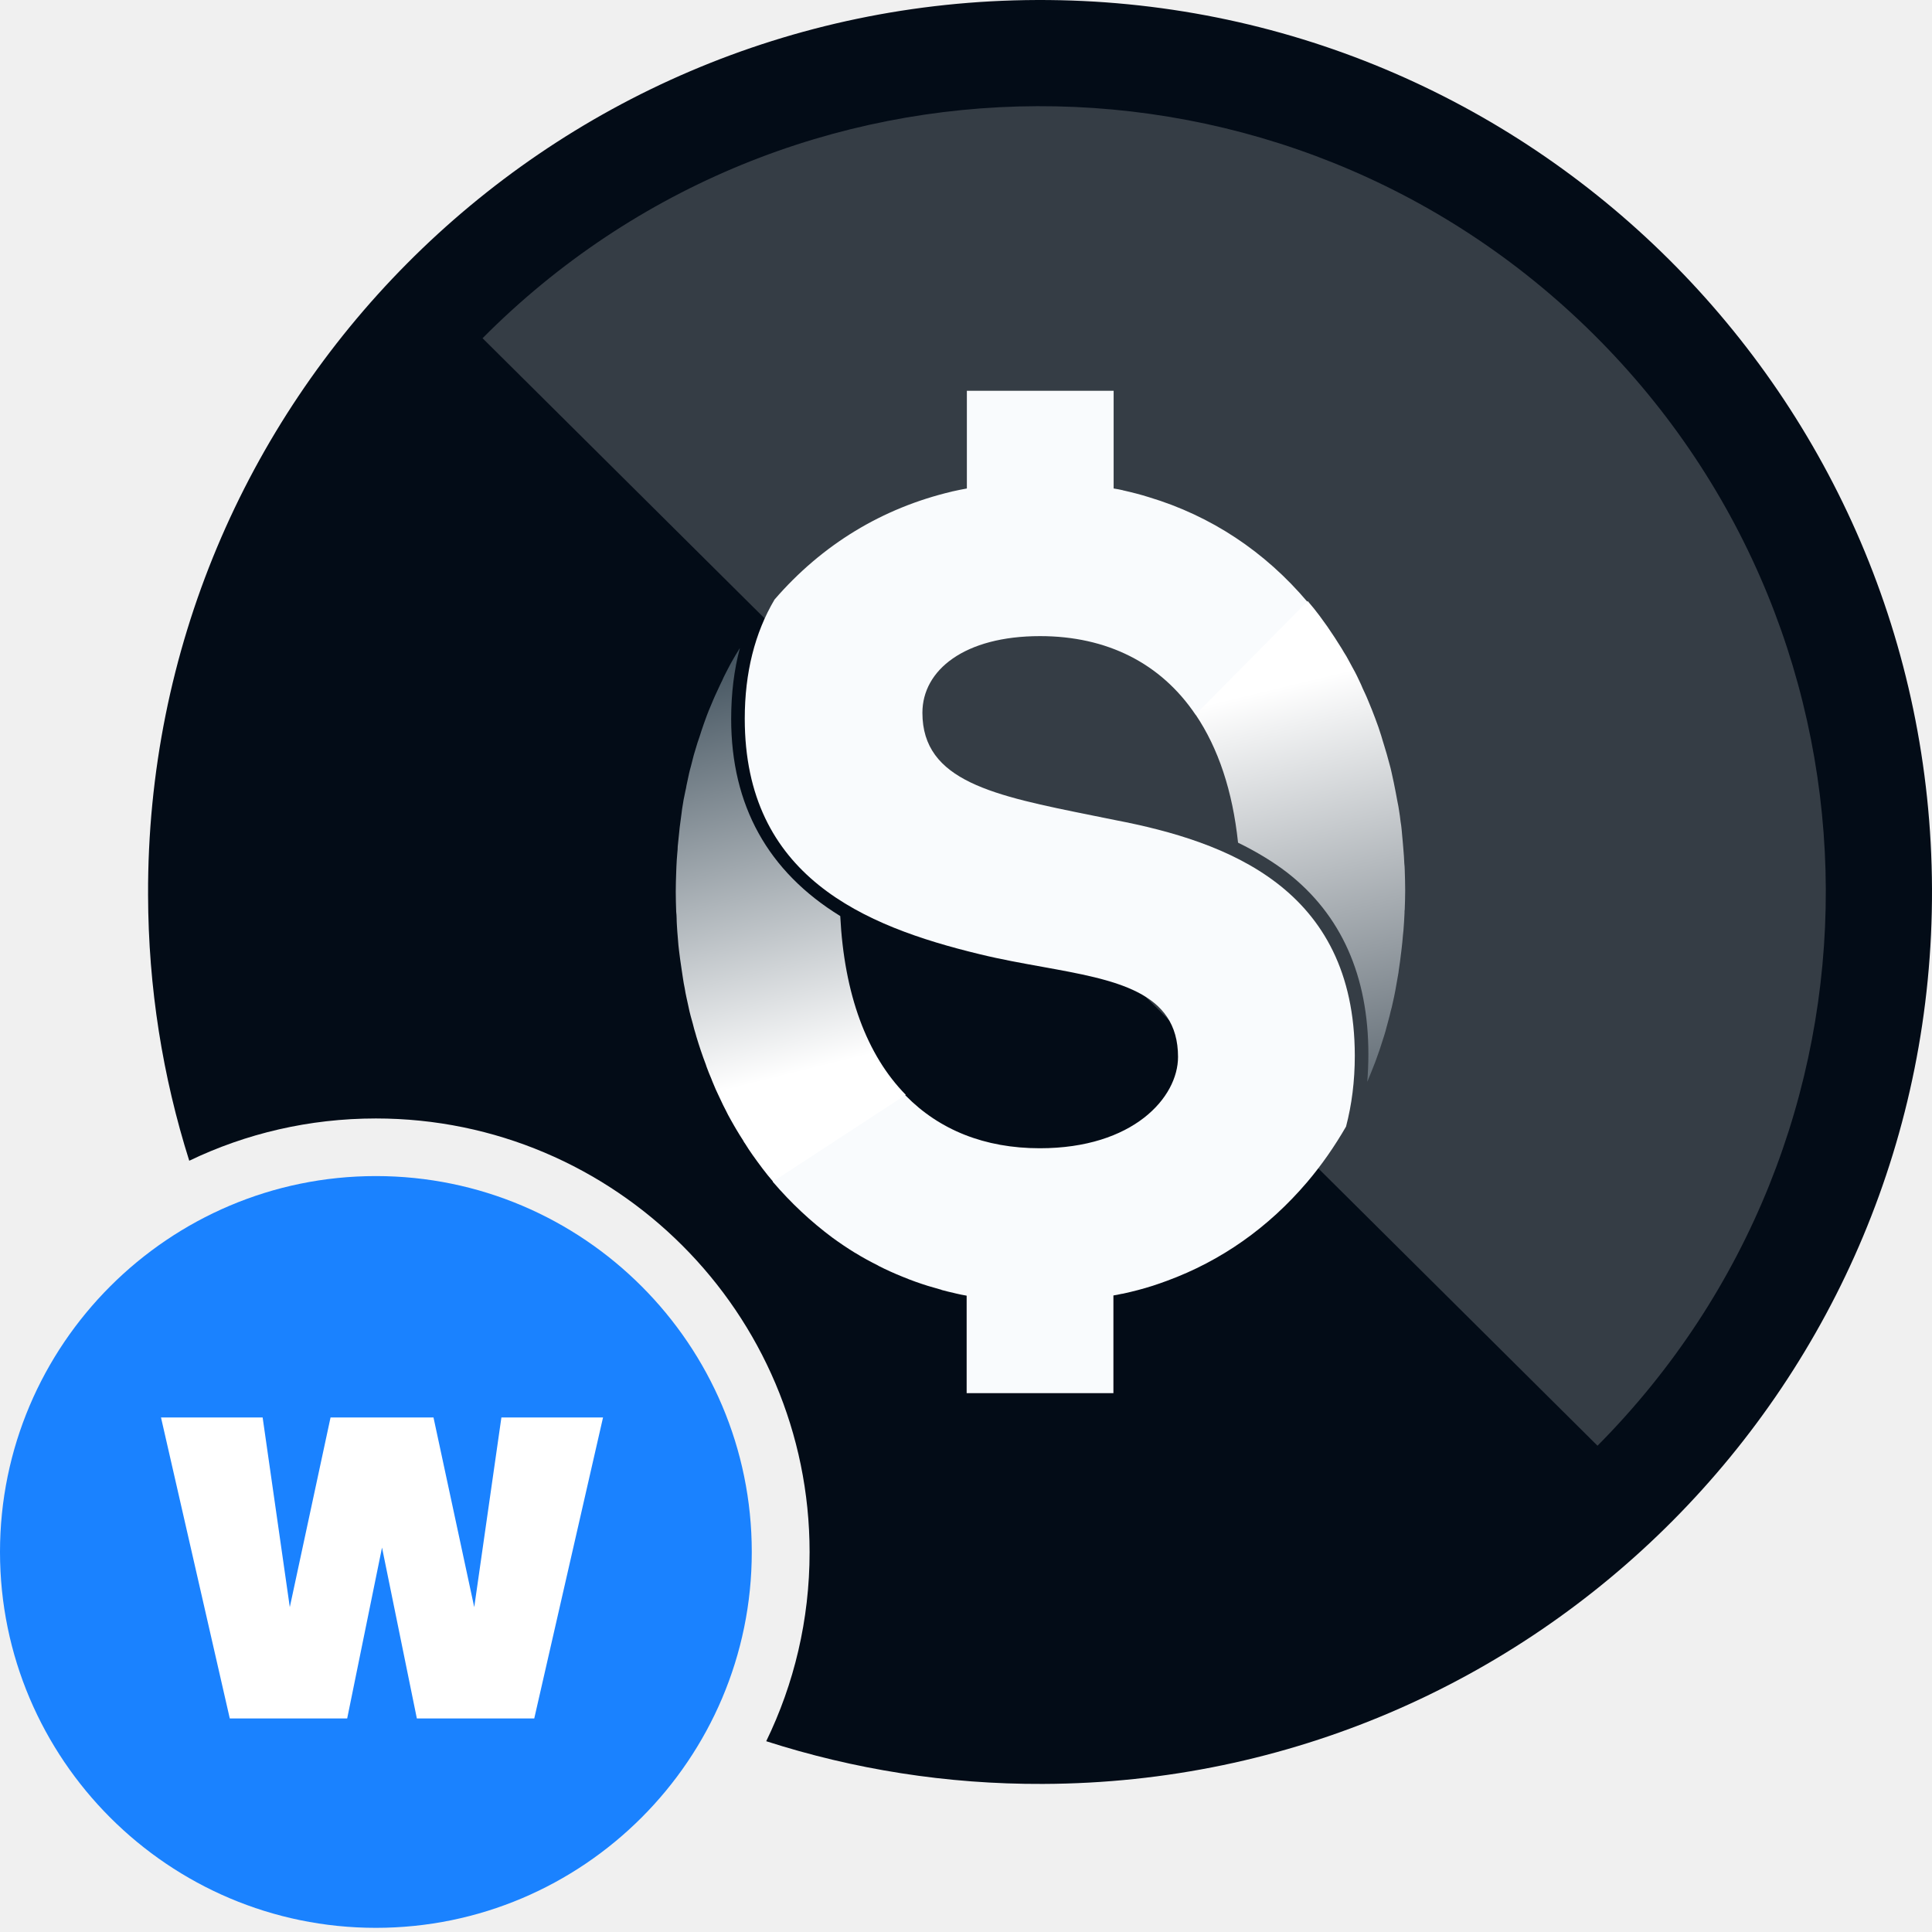
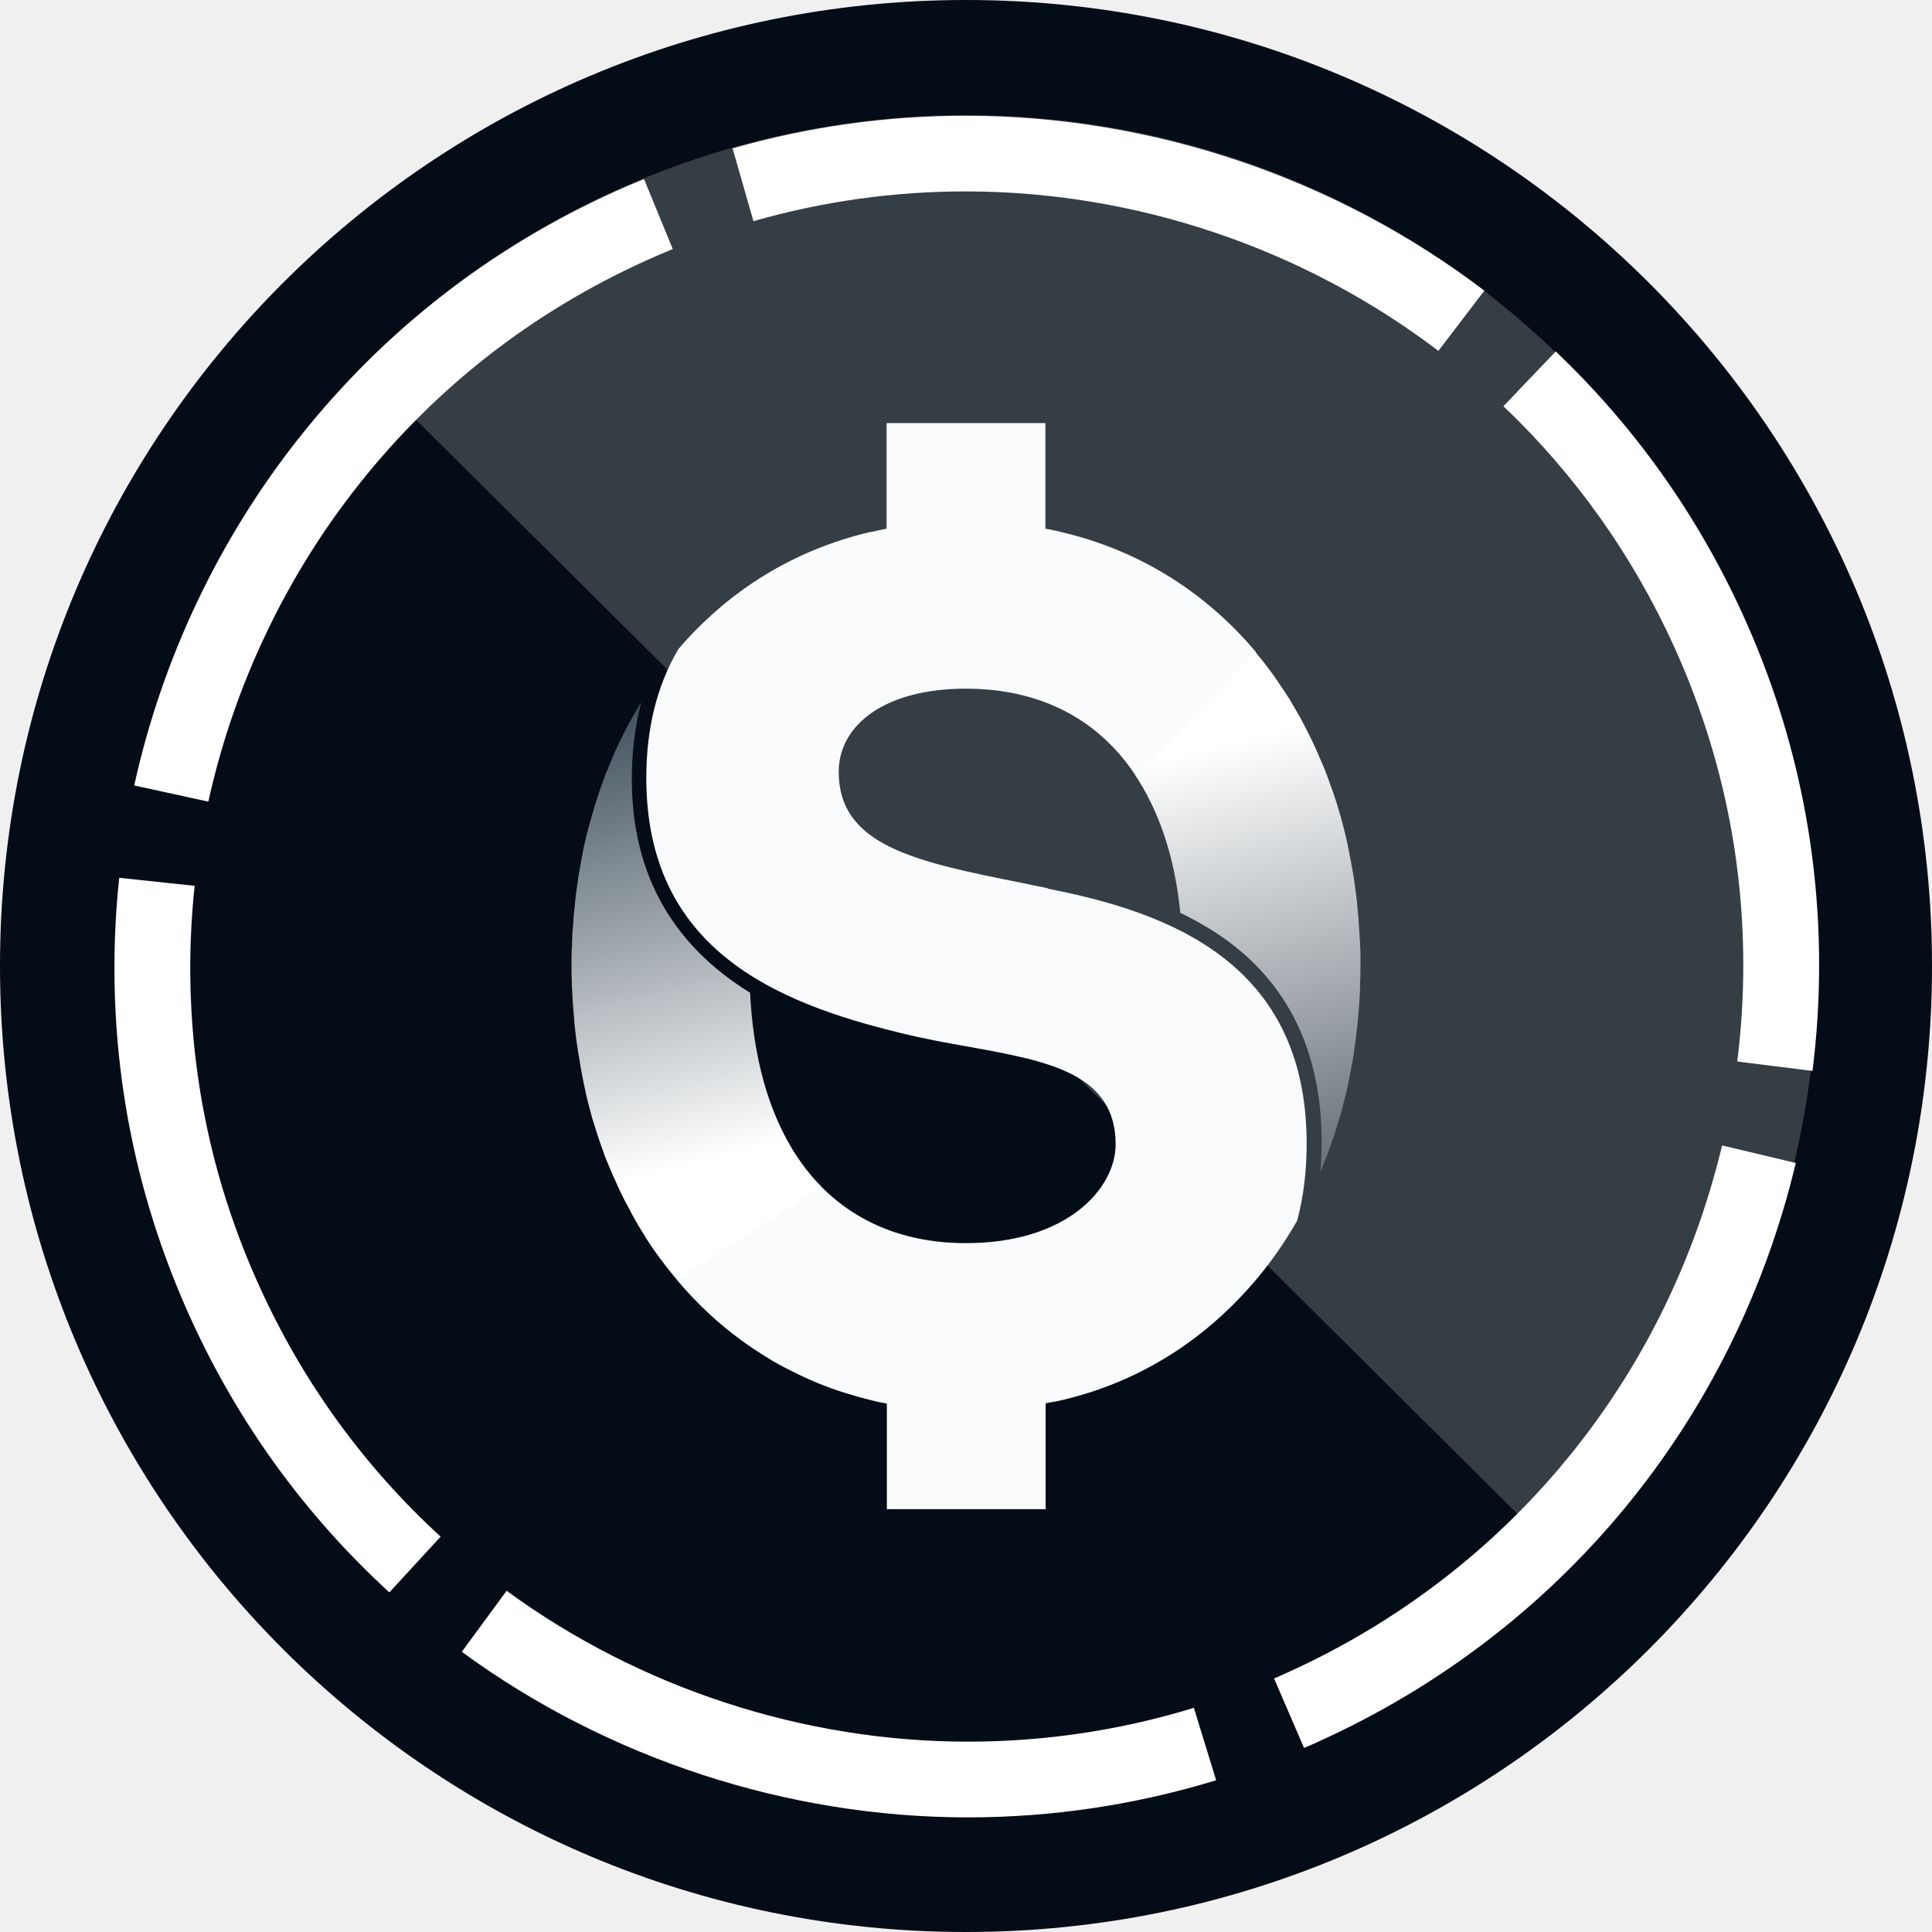
- <svg xmlns="http://www.w3.org/2000/svg" width="300" height="300" viewBox="0 0 300 300" fill="none">
-   <g clip-path="url(#clip0_78_628)">
-     <path d="M161.019 0.001C84.523 0.273 22.72 62.484 22.992 138.98C23.026 153.368 25.271 167.212 29.387 180.239C38.162 176.021 47.992 173.674 58.366 173.674C95.509 173.674 125.713 203.878 125.713 241.021C125.713 251.531 123.298 261.497 118.978 270.375C132.516 274.728 146.972 277.075 161.971 277.007C238.468 276.735 300.271 214.524 299.999 138.028C299.726 61.531 237.516 -0.271 161.019 0.001Z" fill="#030C17" />
-     <path opacity="0.2" d="M248.06 224.49C295.543 176.667 295.304 99.422 247.481 51.94C199.658 4.457 122.414 4.695 74.931 52.518L248.06 224.49Z" fill="white" />
-     <path d="M173.196 127.348C172.006 127.11 170.815 126.871 169.659 126.633C154.319 123.538 143.231 121.327 143.231 110.681C143.231 104.048 149.761 98.776 161.496 98.776C171.904 98.776 180.271 102.994 185.645 110.987L186.462 111.225L203.128 94.15L203.06 93.504C196.394 85.613 188.026 80.103 178.435 77.212C177.142 76.803 175.815 76.463 174.455 76.157C174.421 76.157 174.387 76.157 174.353 76.123C173.877 76.021 173.401 75.919 172.924 75.851V60.681H150.135V75.851C149.421 75.987 148.673 76.123 147.958 76.293C147.924 76.293 147.89 76.293 147.822 76.327C137.006 78.878 127.652 84.559 120.271 93.096C117.21 98.266 115.646 104.457 115.646 111.599C115.646 136.055 134.081 143.81 152.108 148.164C155.441 148.98 158.707 149.559 161.904 150.137C173.162 152.178 182.924 153.912 182.924 164.116C182.924 170.409 175.986 178.3 161.462 178.3C152.89 178.3 145.85 175.443 140.645 170.137C140.339 169.831 139.931 169.524 139.659 169.184L120.033 182.824L119.999 183.504C122.822 186.803 125.918 189.695 129.251 192.177C130.373 192.994 131.53 193.776 132.686 194.49C132.72 194.49 132.72 194.524 132.754 194.524C133.911 195.239 135.101 195.885 136.326 196.497C136.36 196.531 136.394 196.531 136.428 196.565C137.618 197.177 138.843 197.722 140.101 198.232C140.169 198.266 140.203 198.266 140.271 198.3C141.496 198.81 142.754 199.252 144.047 199.66C144.115 199.694 144.217 199.694 144.285 199.729C144.863 199.899 145.441 200.069 146.054 200.239C146.122 200.239 146.19 200.273 146.224 200.307C146.87 200.477 147.516 200.647 148.162 200.783C148.265 200.817 148.333 200.817 148.435 200.851C148.979 200.987 149.523 201.089 150.101 201.191V216.327H172.89V201.157C173.298 201.089 173.707 201.021 174.115 200.919C174.183 200.919 174.251 200.885 174.353 200.885C175.918 200.545 177.482 200.137 178.979 199.66C179.727 199.422 180.475 199.15 181.224 198.878C189.625 195.783 196.938 190.647 202.992 183.538C205.237 180.885 207.244 177.994 209.013 174.933C209.897 171.565 210.373 167.892 210.373 163.912C210.339 137.892 190.509 130.681 173.196 127.348Z" fill="#F9FBFD" />
-     <path d="M120.033 183.47C118.91 182.178 117.89 180.783 116.869 179.354C116.461 178.776 116.053 178.164 115.679 177.552C115.577 177.416 115.475 177.28 115.407 177.11C115.033 176.531 114.693 175.987 114.352 175.409C114.25 175.205 114.114 175.035 114.012 174.831C113.706 174.286 113.366 173.708 113.06 173.13C112.958 172.892 112.822 172.688 112.72 172.45C112.414 171.871 112.142 171.327 111.869 170.715C111.767 170.477 111.631 170.239 111.529 170.001C111.257 169.422 110.985 168.844 110.747 168.232C110.645 167.994 110.543 167.756 110.475 167.552C110.203 166.939 109.965 166.327 109.727 165.681C109.693 165.545 109.625 165.409 109.591 165.273C109.046 163.844 108.57 162.416 108.128 160.953C108.094 160.817 108.06 160.715 108.026 160.579C107.856 160.069 107.72 159.525 107.584 158.98C107.482 158.572 107.346 158.164 107.244 157.756C107.108 157.28 107.005 156.769 106.903 156.293C106.801 155.817 106.699 155.375 106.597 154.899C106.495 154.422 106.393 153.946 106.325 153.47C106.223 152.96 106.121 152.45 106.053 151.939C105.985 151.497 105.917 151.021 105.849 150.579C105.781 150.035 105.679 149.491 105.611 148.946C105.543 148.504 105.509 148.062 105.441 147.62C105.373 147.042 105.305 146.429 105.271 145.851C105.237 145.443 105.203 145.035 105.169 144.627C105.135 143.946 105.067 143.266 105.067 142.586C105.067 142.246 105.033 141.906 104.999 141.565C104.965 140.545 104.931 139.525 104.931 138.47C104.931 137.45 104.965 136.463 104.999 135.477C104.999 135.171 105.033 134.865 105.033 134.559C105.067 133.878 105.101 133.164 105.169 132.484C105.203 132.144 105.237 131.803 105.237 131.429C105.305 130.783 105.373 130.103 105.441 129.457C105.475 129.116 105.509 128.81 105.543 128.47C105.645 127.688 105.747 126.906 105.849 126.157C105.883 125.987 105.883 125.783 105.917 125.613C106.053 124.661 106.223 123.742 106.427 122.824C106.495 122.552 106.563 122.246 106.597 121.974C106.733 121.327 106.869 120.681 107.005 120.069C107.074 119.729 107.176 119.389 107.278 119.014C107.414 118.436 107.584 117.858 107.72 117.28C107.822 116.94 107.924 116.599 108.026 116.259C108.196 115.647 108.4 115.035 108.604 114.457C108.706 114.184 108.774 113.912 108.876 113.606C109.148 112.756 109.454 111.94 109.761 111.089C109.863 110.817 109.965 110.545 110.067 110.307C110.305 109.729 110.543 109.15 110.781 108.606C110.917 108.266 111.087 107.926 111.223 107.62C111.461 107.144 111.665 106.633 111.903 106.157C112.074 105.817 112.244 105.477 112.38 105.137C112.618 104.627 112.89 104.15 113.128 103.674C113.298 103.368 113.434 103.062 113.604 102.79C114.012 102.042 114.454 101.327 114.897 100.613C113.978 104.014 113.536 107.722 113.536 111.633C113.536 125.069 119.25 135.341 130.475 142.246C131.087 154.388 134.59 163.844 140.645 170.001L120.033 183.47Z" fill="url(#paint0_linear_78_628)" />
-     <path d="M185.646 110.953C189.183 116.191 191.394 122.824 192.244 130.851C195.101 132.246 197.686 133.81 199.897 135.511C208.265 142.042 212.482 151.531 212.482 163.674C212.482 165.171 212.414 166.599 212.312 167.994C212.312 167.96 212.346 167.926 212.346 167.892C212.754 166.905 213.162 165.919 213.537 164.933C213.639 164.661 213.741 164.388 213.843 164.082C214.115 163.368 214.353 162.62 214.591 161.871C214.693 161.531 214.829 161.157 214.931 160.817C215.067 160.375 215.203 159.933 215.305 159.49C215.475 158.912 215.611 158.334 215.782 157.722C215.884 157.28 215.986 156.837 216.122 156.361C216.224 155.851 216.36 155.341 216.462 154.831C216.53 154.49 216.598 154.15 216.666 153.81C216.802 153.028 216.938 152.28 217.074 151.497C217.142 151.191 217.176 150.885 217.21 150.579C217.346 149.763 217.448 148.912 217.55 148.062C217.584 147.892 217.584 147.722 217.618 147.518C217.72 146.735 217.788 145.953 217.856 145.137C217.89 144.933 217.89 144.729 217.924 144.525C217.992 143.606 218.06 142.688 218.094 141.769C218.094 141.565 218.094 141.361 218.128 141.191C218.162 140.239 218.196 139.252 218.196 138.266C218.196 137.212 218.162 136.157 218.128 135.103C218.128 134.763 218.094 134.422 218.06 134.082C218.026 133.368 217.992 132.654 217.924 131.974C217.89 131.565 217.856 131.157 217.822 130.749C217.754 130.137 217.72 129.525 217.652 128.878C217.618 128.436 217.55 127.994 217.482 127.586C217.414 127.008 217.346 126.429 217.244 125.851C217.176 125.409 217.108 124.967 217.006 124.525C216.904 123.98 216.802 123.436 216.7 122.892C216.598 122.45 216.53 121.974 216.428 121.531C216.326 121.021 216.19 120.477 216.088 119.967C215.986 119.525 215.884 119.048 215.748 118.606C215.611 118.096 215.475 117.586 215.339 117.11C215.203 116.667 215.067 116.191 214.931 115.749C214.795 115.273 214.625 114.797 214.489 114.286C214.353 113.844 214.183 113.368 214.047 112.926C213.877 112.45 213.707 112.008 213.537 111.531C213.367 111.089 213.196 110.647 213.026 110.205C212.856 109.763 212.652 109.32 212.482 108.878C212.312 108.436 212.108 107.994 211.904 107.552C211.7 107.11 211.496 106.701 211.326 106.259C211.122 105.817 210.918 105.375 210.714 104.967C210.509 104.559 210.305 104.15 210.067 103.742C209.829 103.334 209.625 102.892 209.387 102.484C209.183 102.076 208.945 101.701 208.707 101.327C208.469 100.919 208.23 100.511 207.958 100.103C207.72 99.729 207.482 99.355 207.244 98.98C206.496 97.824 205.713 96.701 204.897 95.613C204.319 94.831 203.707 94.082 203.06 93.334L185.646 110.953Z" fill="url(#paint1_linear_78_628)" />
-     <path d="M58.367 182.62C26.19 182.62 0 208.81 0 240.987C0 273.164 26.19 299.354 58.367 299.354C90.544 299.354 116.735 273.164 116.735 240.987C116.735 208.81 90.578 182.62 58.367 182.62Z" fill="#1A82FF" />
-     <path d="M93.639 220.103L82.959 266.837H64.728L59.32 240.307L53.911 266.837H35.68L25 220.103H40.782L45 249.558L51.327 220.103H67.313L73.639 249.558L77.857 220.103H93.639Z" fill="white" />
-   </g>
+ <svg xmlns="http://www.w3.org/2000/svg" width="40" height="40" viewBox="0 0 40 40" fill="none">
+   <path d="M20 40C31.046 40 40 31.046 40 20C40 8.954 31.046 0 20 0C8.954 0 0 8.954 0 20C0 31.046 8.954 40 20 40Z" fill="#030C17" />
+   <path d="M20.041 37.627C16.304 37.627 12.581 36.41 9.561 34.199L10.489 32.935C13.242 34.95 16.635 36.059 20.041 36.059C21.627 36.059 23.201 35.824 24.718 35.359L25.179 36.858C23.513 37.368 21.784 37.627 20.042 37.627H20.041ZM26.999 36.19L26.378 34.751C26.47 34.712 26.56 34.672 26.651 34.63C31.207 32.571 34.488 28.592 35.654 23.715L37.18 24.078C35.902 29.431 32.3 33.796 27.297 36.058C27.198 36.103 27.098 36.148 26.999 36.19ZM8.061 32.969C6.313 31.366 4.926 29.452 3.94 27.28C2.897 24.981 2.369 22.544 2.369 20.036C2.369 19.418 2.402 18.791 2.469 18.174L4.03 18.34C3.97 18.901 3.939 19.472 3.939 20.036C3.939 22.32 4.42 24.54 5.371 26.633C6.269 28.613 7.531 30.356 9.123 31.815L8.061 32.969ZM37.525 22.172L35.968 21.978C36.05 21.319 36.093 20.65 36.093 19.986C36.093 17.703 35.611 15.483 34.661 13.389C33.805 11.504 32.617 9.829 31.127 8.41L32.21 7.276C33.846 8.834 35.152 10.673 36.092 12.743C37.135 15.041 37.663 17.478 37.663 19.986C37.663 20.714 37.617 21.449 37.526 22.172H37.525ZM4.313 16.597L2.779 16.262C3.356 13.636 4.542 11.139 6.212 9.039C7.963 6.837 10.157 5.13 12.735 3.964C12.933 3.874 13.134 3.788 13.334 3.707L13.929 5.156C13.746 5.231 13.563 5.31 13.382 5.392C11.035 6.454 9.036 8.009 7.442 10.014C5.921 11.927 4.839 14.204 4.313 16.599V16.597ZM29.781 7.265C26.982 5.136 23.505 3.963 19.991 3.963C18.505 3.963 17.027 4.17 15.599 4.579L15.167 3.072C16.736 2.623 18.359 2.396 19.991 2.396C23.846 2.396 27.661 3.683 30.732 6.018L29.781 7.264V7.265Z" fill="white" />
+   <path opacity="0.2" d="M32.504 32.419C39.362 25.514 39.324 14.358 32.419 7.501C25.514 0.644 14.358 0.682 7.501 7.587L32.504 32.423V32.419Z" fill="white" />
+   <path d="M21.692 18.39C21.515 18.356 21.349 18.318 21.182 18.285C18.966 17.842 17.365 17.517 17.365 15.978C17.365 15.021 18.304 14.258 20 14.258C21.506 14.258 22.712 14.868 23.488 16.021L23.603 16.059L26.009 13.591L26 13.496C25.037 12.357 23.831 11.561 22.445 11.142C22.254 11.084 22.064 11.037 21.868 10.989H21.854C21.787 10.97 21.716 10.956 21.644 10.946V8.759H18.356V10.946C18.251 10.965 18.146 10.989 18.042 11.013C18.037 11.013 18.032 11.013 18.023 11.013C16.459 11.38 15.111 12.2 14.048 13.434C13.605 14.182 13.381 15.073 13.381 16.107C13.381 19.638 16.045 20.758 18.647 21.387C19.128 21.506 19.6 21.592 20.062 21.673C21.692 21.968 23.098 22.221 23.098 23.693C23.098 24.604 22.097 25.738 20 25.738C18.761 25.738 17.746 25.323 16.998 24.561C16.955 24.513 16.898 24.475 16.855 24.427L14.02 26.405V26.505C14.42 26.981 14.868 27.401 15.354 27.753C15.516 27.873 15.683 27.982 15.85 28.087C15.85 28.087 15.854 28.087 15.859 28.092C16.026 28.197 16.197 28.292 16.374 28.378C16.378 28.378 16.383 28.383 16.388 28.387C16.56 28.473 16.736 28.554 16.917 28.63C16.927 28.63 16.936 28.635 16.941 28.64C17.117 28.711 17.303 28.778 17.484 28.835C17.494 28.835 17.508 28.84 17.517 28.845C17.603 28.869 17.689 28.897 17.775 28.921C17.784 28.921 17.794 28.926 17.803 28.93C17.894 28.954 17.989 28.978 18.084 29.002C18.099 29.002 18.113 29.007 18.123 29.012C18.204 29.03 18.28 29.045 18.361 29.059V31.246H21.649V29.054C21.706 29.045 21.768 29.03 21.825 29.021C21.835 29.021 21.844 29.021 21.859 29.016C22.087 28.969 22.306 28.907 22.526 28.84C22.635 28.807 22.745 28.768 22.85 28.73C24.06 28.287 25.118 27.539 25.99 26.514C26.314 26.133 26.605 25.714 26.857 25.271C26.986 24.785 27.053 24.256 27.053 23.679C27.053 19.924 24.189 18.885 21.692 18.399V18.39Z" fill="#FAFBFC" />
+   <path d="M14.015 26.496C13.853 26.305 13.705 26.11 13.557 25.905C13.495 25.819 13.438 25.733 13.386 25.648C13.371 25.629 13.357 25.605 13.348 25.586C13.295 25.505 13.248 25.419 13.195 25.338C13.181 25.309 13.162 25.281 13.148 25.252C13.1 25.171 13.057 25.09 13.014 25.004C12.995 24.971 12.981 24.938 12.962 24.909C12.919 24.828 12.876 24.742 12.838 24.661C12.823 24.628 12.804 24.595 12.79 24.556C12.752 24.471 12.714 24.39 12.676 24.304C12.661 24.27 12.647 24.237 12.633 24.204C12.595 24.113 12.561 24.027 12.523 23.937C12.514 23.918 12.509 23.899 12.504 23.88C12.428 23.675 12.357 23.465 12.294 23.255C12.29 23.236 12.285 23.217 12.275 23.198C12.252 23.122 12.233 23.046 12.213 22.97C12.199 22.912 12.18 22.85 12.166 22.793C12.147 22.722 12.133 22.65 12.118 22.579C12.104 22.512 12.09 22.445 12.075 22.379C12.061 22.312 12.047 22.24 12.037 22.174C12.023 22.102 12.009 22.026 11.999 21.954C11.989 21.888 11.975 21.821 11.966 21.759C11.956 21.683 11.942 21.602 11.932 21.526C11.923 21.464 11.918 21.402 11.909 21.335C11.899 21.249 11.889 21.163 11.885 21.078C11.88 21.02 11.875 20.959 11.87 20.901C11.861 20.806 11.856 20.706 11.851 20.606C11.851 20.558 11.847 20.511 11.842 20.458C11.837 20.311 11.832 20.163 11.832 20.015C11.832 19.867 11.832 19.724 11.842 19.581C11.842 19.538 11.842 19.491 11.847 19.448C11.847 19.348 11.856 19.248 11.866 19.148C11.866 19.095 11.875 19.048 11.875 18.995C11.885 18.9 11.894 18.805 11.904 18.709C11.909 18.662 11.913 18.614 11.918 18.566C11.932 18.452 11.947 18.342 11.966 18.228C11.966 18.199 11.975 18.176 11.975 18.147C11.999 18.014 12.023 17.875 12.047 17.742C12.056 17.699 12.066 17.661 12.07 17.618C12.09 17.527 12.109 17.432 12.133 17.342C12.142 17.289 12.156 17.242 12.171 17.194C12.19 17.108 12.213 17.027 12.237 16.946C12.252 16.898 12.266 16.846 12.28 16.798C12.304 16.708 12.333 16.622 12.361 16.536C12.376 16.498 12.385 16.455 12.399 16.417C12.442 16.293 12.485 16.174 12.528 16.055C12.542 16.017 12.557 15.979 12.576 15.941C12.609 15.86 12.642 15.774 12.676 15.693C12.695 15.645 12.719 15.598 12.738 15.55C12.771 15.478 12.804 15.407 12.838 15.34C12.862 15.293 12.885 15.245 12.909 15.193C12.947 15.121 12.981 15.05 13.019 14.983C13.043 14.94 13.066 14.897 13.09 14.854C13.152 14.749 13.209 14.64 13.276 14.54C13.148 15.03 13.081 15.569 13.081 16.131C13.081 18.071 13.905 19.553 15.53 20.553C15.616 22.307 16.126 23.67 16.998 24.561L14.02 26.501L14.015 26.496Z" fill="url(#paint0_linear_2_25268)" />
+   <path d="M23.488 16.026C23.998 16.784 24.322 17.742 24.437 18.9C24.851 19.1 25.223 19.324 25.542 19.576C26.748 20.52 27.363 21.888 27.363 23.646C27.363 23.86 27.353 24.065 27.334 24.27C27.334 24.27 27.334 24.261 27.339 24.256C27.401 24.113 27.453 23.97 27.51 23.827C27.524 23.789 27.539 23.746 27.553 23.708C27.591 23.603 27.625 23.498 27.658 23.389C27.672 23.336 27.691 23.289 27.706 23.236C27.725 23.174 27.744 23.108 27.763 23.046C27.787 22.96 27.81 22.874 27.829 22.793C27.844 22.726 27.863 22.664 27.877 22.598C27.896 22.526 27.91 22.45 27.925 22.378C27.934 22.331 27.944 22.283 27.953 22.231C27.977 22.121 27.996 22.007 28.015 21.897C28.025 21.854 28.03 21.807 28.034 21.764C28.053 21.645 28.068 21.526 28.082 21.402C28.082 21.378 28.087 21.349 28.092 21.325C28.106 21.211 28.115 21.097 28.125 20.982C28.125 20.954 28.13 20.92 28.134 20.892C28.144 20.758 28.154 20.63 28.158 20.496C28.158 20.468 28.158 20.439 28.158 20.41C28.163 20.272 28.168 20.129 28.168 19.991C28.168 19.839 28.168 19.686 28.158 19.534C28.158 19.486 28.154 19.438 28.149 19.391C28.144 19.291 28.139 19.186 28.13 19.086C28.13 19.029 28.12 18.966 28.115 18.909C28.106 18.819 28.101 18.728 28.092 18.642C28.082 18.581 28.077 18.519 28.068 18.457C28.058 18.376 28.044 18.29 28.034 18.209C28.025 18.142 28.015 18.08 28.001 18.014C27.987 17.933 27.972 17.856 27.958 17.775C27.944 17.709 27.93 17.642 27.92 17.58C27.906 17.504 27.887 17.427 27.872 17.356C27.858 17.289 27.839 17.222 27.825 17.16C27.806 17.089 27.787 17.017 27.767 16.941C27.748 16.875 27.729 16.808 27.71 16.746C27.691 16.674 27.668 16.608 27.644 16.536C27.625 16.47 27.601 16.408 27.577 16.341C27.553 16.274 27.529 16.207 27.505 16.141C27.482 16.074 27.458 16.012 27.434 15.95C27.41 15.883 27.381 15.821 27.353 15.759C27.324 15.697 27.3 15.631 27.272 15.569C27.243 15.507 27.215 15.445 27.186 15.383C27.158 15.321 27.129 15.259 27.096 15.197C27.067 15.135 27.034 15.078 27.005 15.021C26.972 14.959 26.943 14.897 26.91 14.84C26.876 14.783 26.843 14.725 26.81 14.668C26.776 14.606 26.738 14.549 26.705 14.487C26.672 14.435 26.638 14.382 26.6 14.325C26.49 14.158 26.381 13.996 26.262 13.839C26.176 13.725 26.09 13.615 26 13.51L23.488 16.036V16.026Z" fill="url(#paint1_linear_2_25268)" />
  <defs>
-     <linearGradient id="paint0_linear_78_628" x1="124.584" y1="166.449" x2="105.598" y2="90.506" gradientUnits="userSpaceOnUse">
-       <stop offset="0.001" stop-color="white" />
+     <linearGradient id="paint0_linear_2_25268" x1="14.668" y1="24.037" x2="11.928" y2="13.072" gradientUnits="userSpaceOnUse">
+       <stop stop-color="white" />
      <stop offset="1" stop-color="#1E313F" />
    </linearGradient>
-     <linearGradient id="paint1_linear_78_628" x1="198.716" y1="106.554" x2="215.803" y2="177.181" gradientUnits="userSpaceOnUse">
-       <stop offset="0.001" stop-color="white" />
-       <stop offset="0.997" stop-color="#4E5A64" />
+     <linearGradient id="paint1_linear_2_25268" x1="25.371" y1="15.388" x2="27.839" y2="25.59" gradientUnits="userSpaceOnUse">
+       <stop stop-color="white" />
+       <stop offset="1" stop-color="#4E5A64" />
    </linearGradient>
-     <clipPath id="clip0_78_628">
-       <rect width="300" height="300" fill="white" />
-     </clipPath>
  </defs>
</svg>
